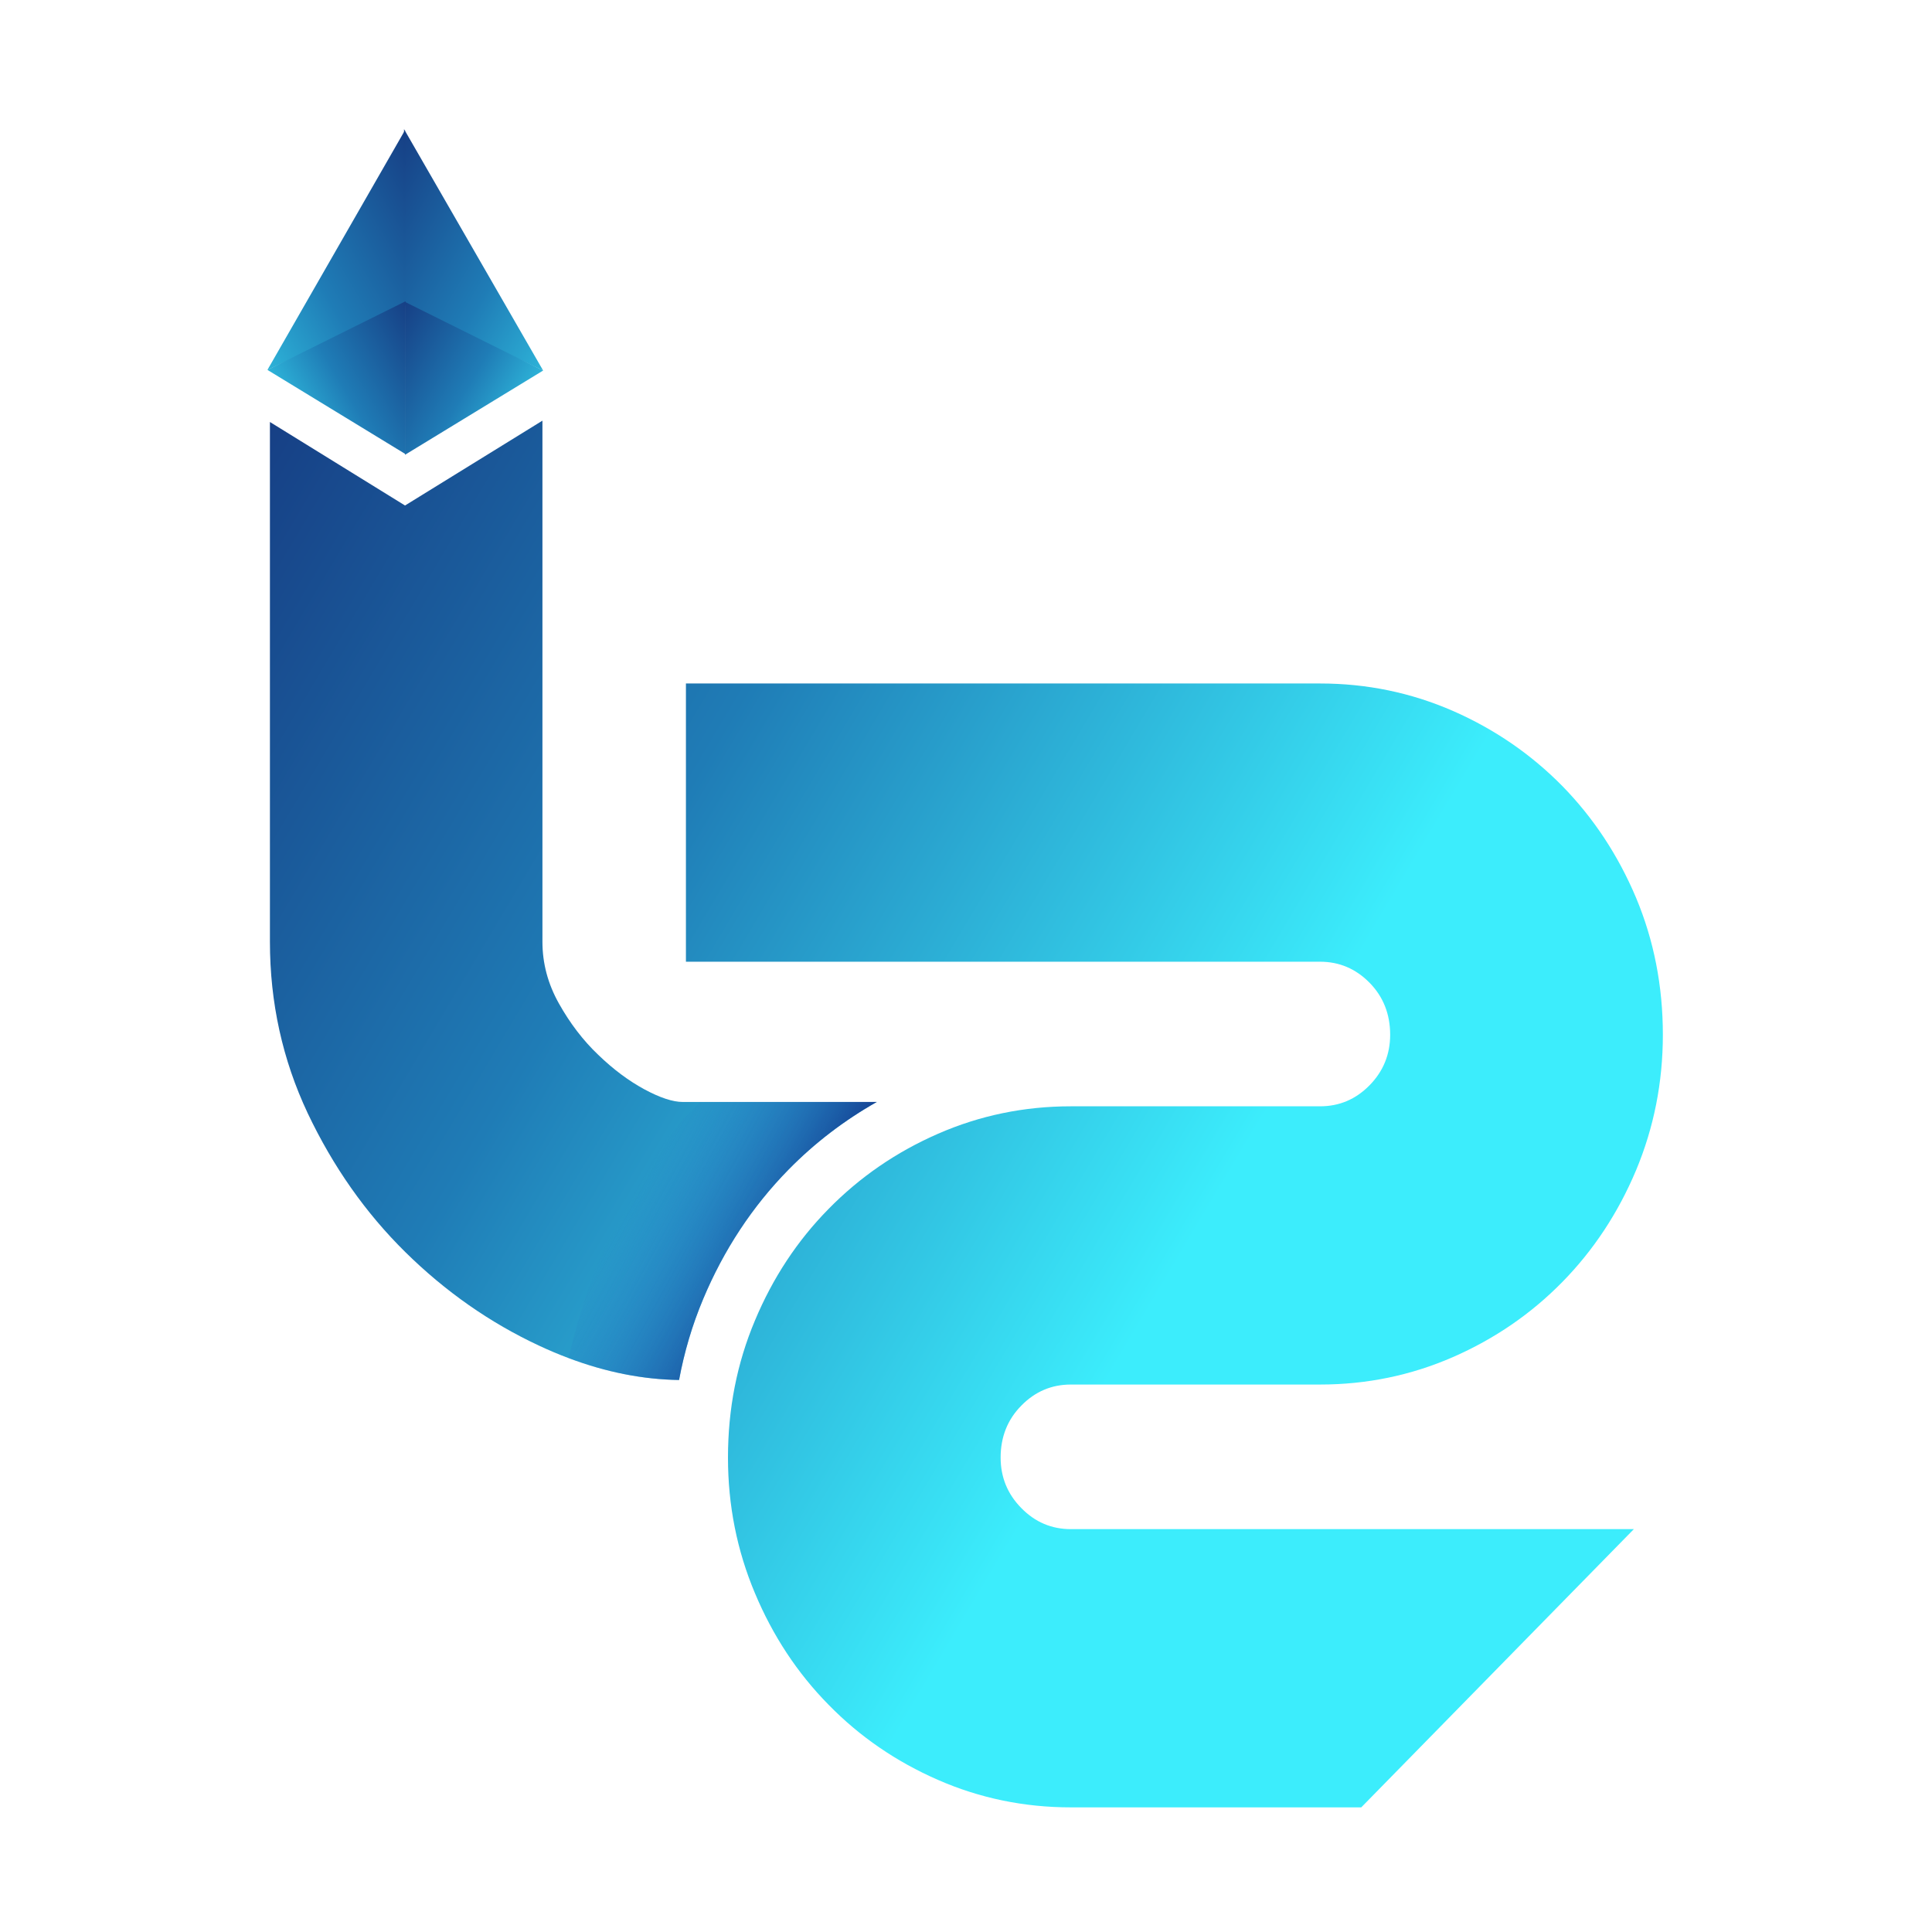
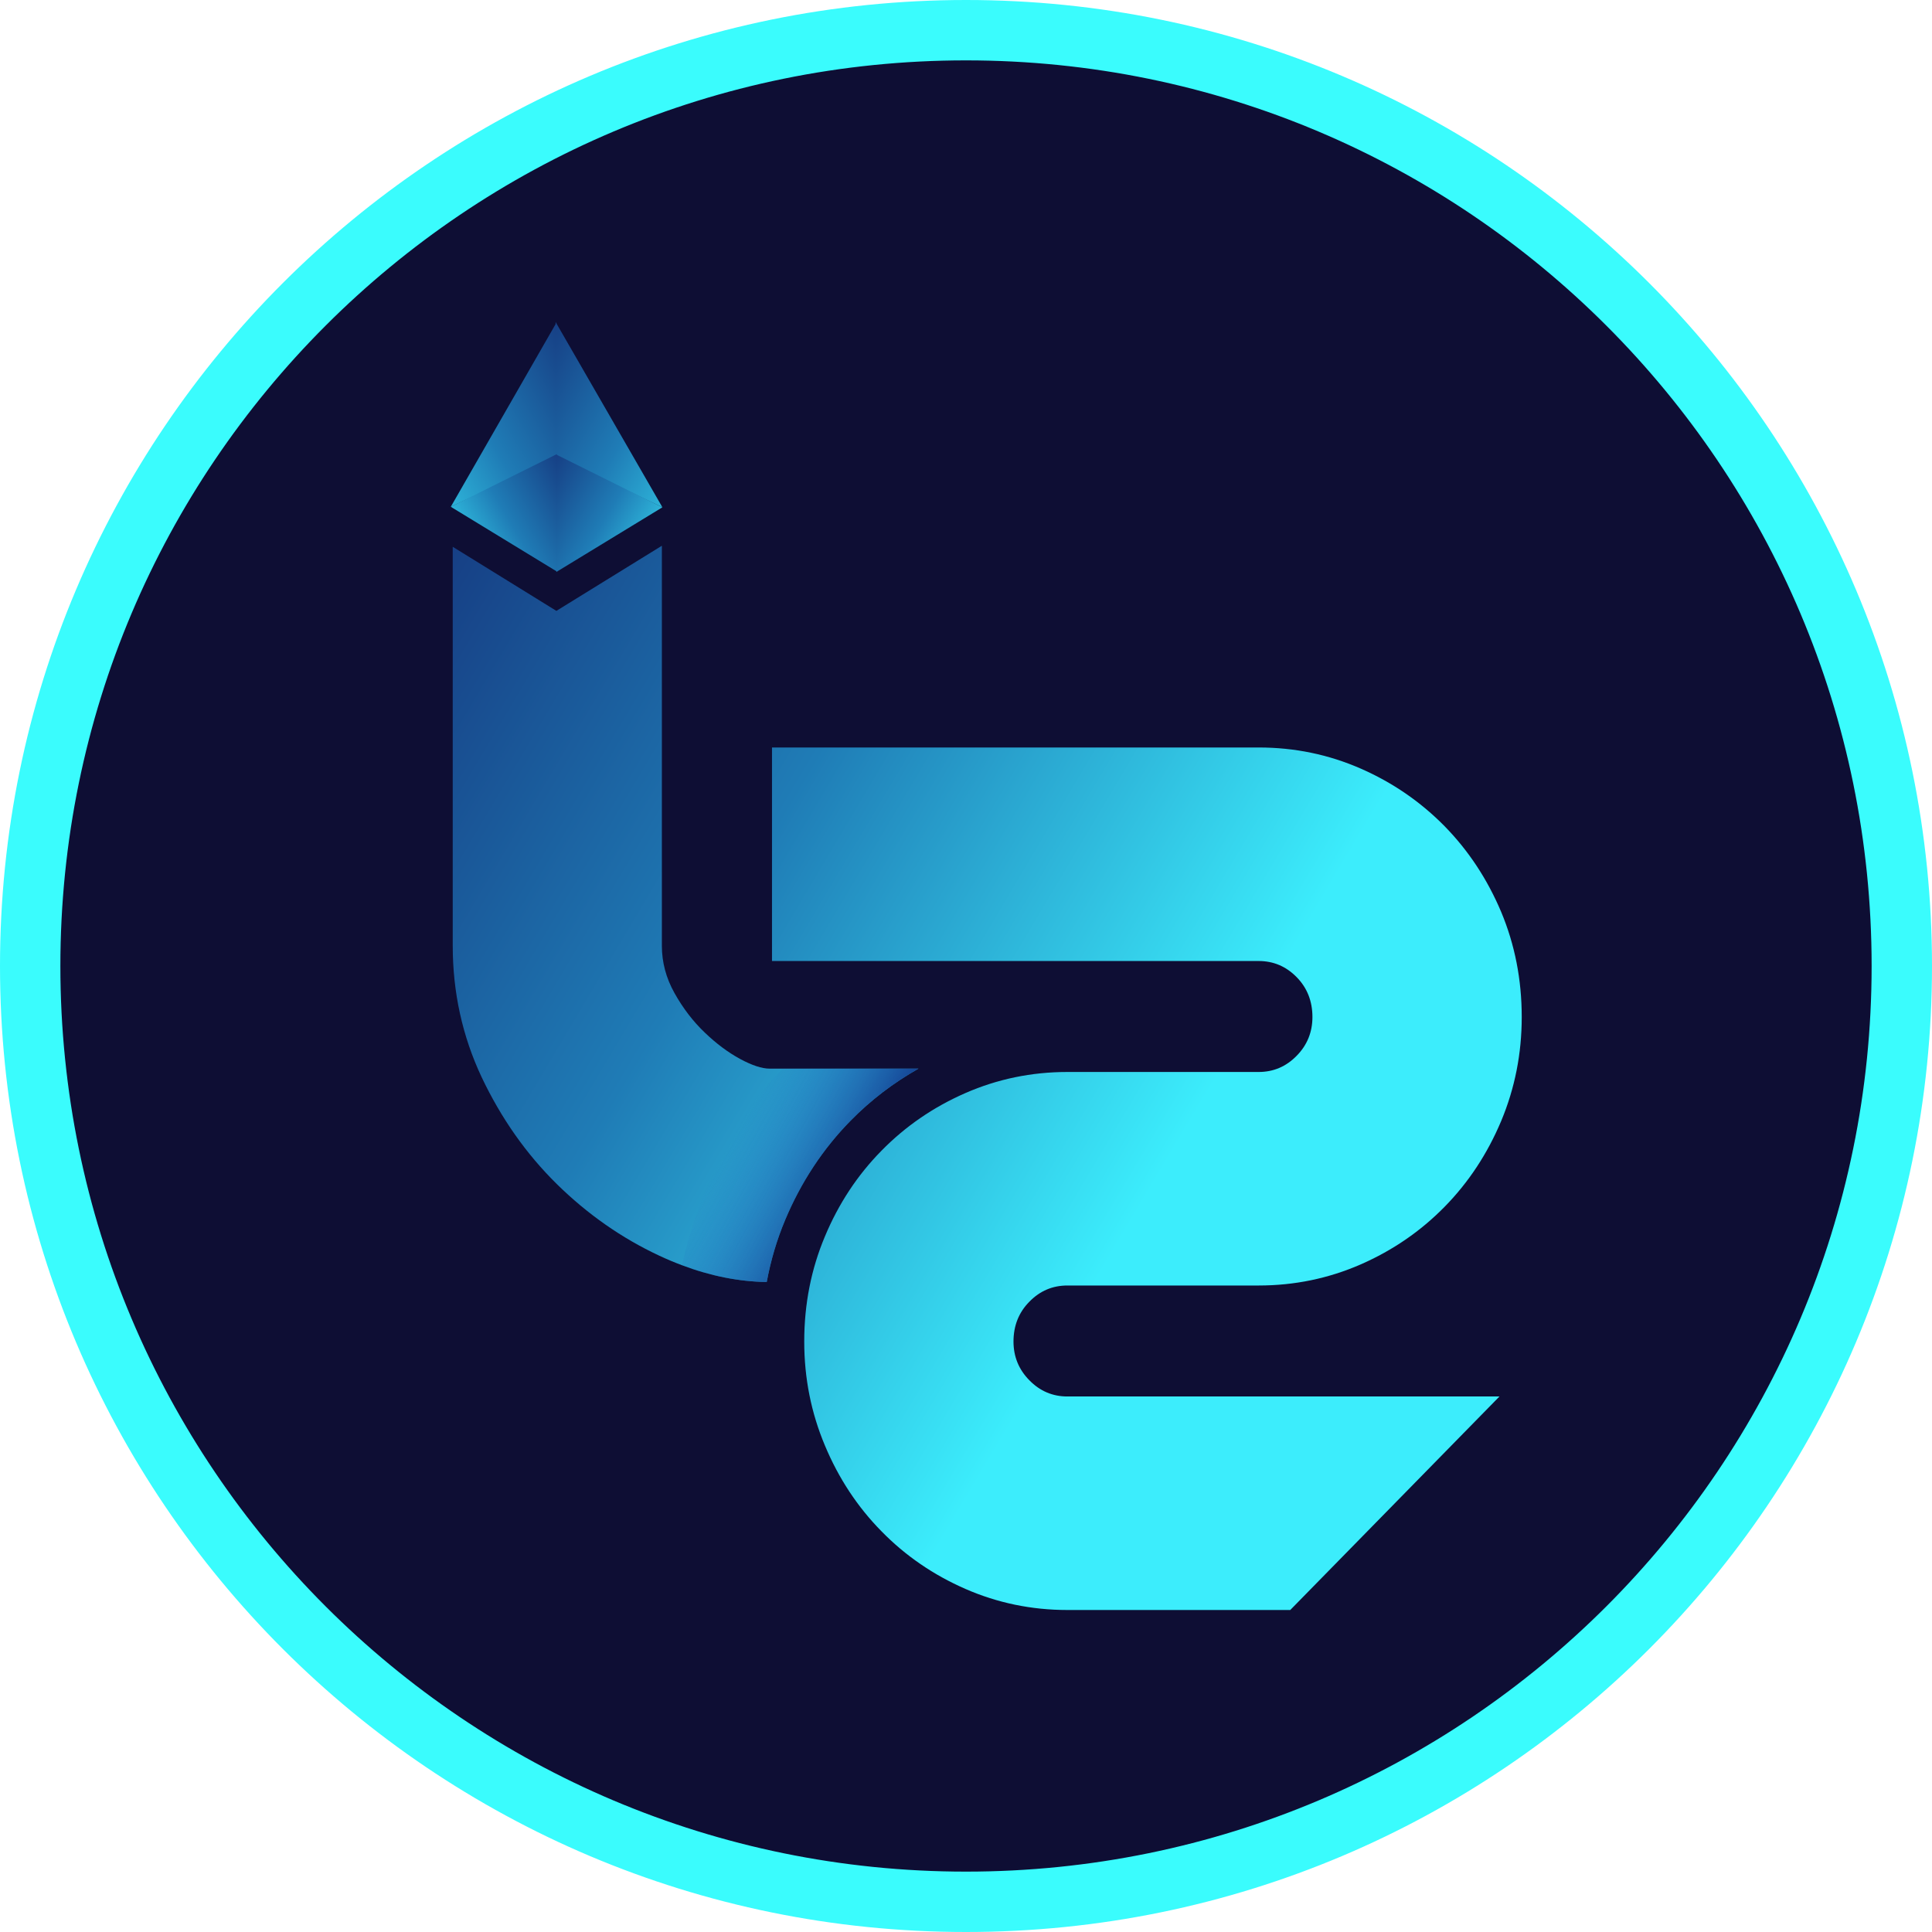
- <svg xmlns="http://www.w3.org/2000/svg" width="419" height="419" viewBox="0 0 419 419" fill="none">
-   <path d="M190.14 238.99C183.09 242.99 176.68 247.88 171 253.67C163.14 261.67 156.94 271.13 152.51 281.7C150.13 287.35 148.4 293.22 147.27 299.28C139.42 299.17 131.43 297.6 123.29 294.53C121.17 293.74 119.05 292.84 116.91 291.84C106.26 286.87 96.6 280.11 87.93 271.57C79.28 263.05 72.22 252.99 66.73 241.42C61.27 229.83 58.54 217.44 58.54 204.25V91.52L87.84 109.63L117.64 91.23V204.25C117.64 208.93 118.83 213.39 121.23 217.66C123.61 221.9 126.45 225.64 129.75 228.77C133.02 231.93 136.34 234.39 139.72 236.23C143.13 238.07 145.91 238.99 148.1 238.99H190.14Z" fill="url(#paint0_linear_306_15)" />
-   <path d="M221.5 304.84C218.5 307.87 217.01 311.65 217.01 316.11C217.01 320.35 218.5 324.03 221.5 327.06C224.47 330.11 228.07 331.63 232.23 331.63H354.34L295.22 391.97H232.23C222.09 391.97 212.47 389.97 203.44 386.02C194.36 382.05 186.46 376.64 179.7 369.72C172.91 362.83 167.59 354.74 163.72 345.5C159.83 336.25 157.88 326.47 157.88 316.11C157.88 305.54 159.83 295.64 163.72 286.4C167.59 277.15 172.91 269.07 179.7 262.18C186.46 255.29 194.35 249.85 203.44 245.88C212.47 241.93 222.09 239.93 232.23 239.93H286.27C290.46 239.93 294.03 238.42 297.03 235.36C300 232.33 301.49 228.66 301.49 224.41C301.49 219.95 300 216.16 297.03 213.14C294.03 210.09 290.46 208.57 286.27 208.57H148.76V148.23H286.28C296.44 148.23 306.04 150.23 315.1 154.18C324.16 158.15 332.05 163.59 338.84 170.48C345.6 177.4 350.92 185.46 354.82 194.7C358.69 203.95 360.63 213.84 360.63 224.41C360.63 234.76 358.68 244.55 354.82 253.8C350.93 263.05 345.6 271.13 338.84 278.02C332.05 284.94 324.16 290.35 315.1 294.32C306.04 298.27 296.45 300.27 286.28 300.27H232.24C228.07 300.27 224.48 301.79 221.5 304.84Z" fill="url(#paint1_linear_306_15)" />
-   <path d="M190.14 238.99C183.09 242.99 176.68 247.88 171 253.67C163.14 261.67 156.94 271.13 152.51 281.7C150.13 287.35 148.4 293.22 147.27 299.28C139.42 299.17 131.43 297.6 123.29 294.53C126.73 279.88 134.73 255.38 151.85 238.99H190.14Z" fill="url(#paint2_linear_306_15)" />
-   <path d="M117.79 80.36L87.62 66.03V28.94V28L117.79 80.36Z" fill="url(#paint3_linear_306_15)" />
-   <path d="M87.84 28.22V29.17V66.25L58 80.22L87.84 28.22Z" fill="url(#paint4_linear_306_15)" />
-   <path d="M87.84 65.48V98.63L117.79 80.36L87.84 65.48Z" fill="url(#paint5_linear_306_15)" />
-   <path d="M87.95 65.34V98.49L58 80.22L87.95 65.34Z" fill="url(#paint6_linear_306_15)" />
+ <svg xmlns="http://www.w3.org/2000/svg" width="48" height="48" viewBox="0 0 48 48" fill="none">
+   <rect x="0.75" y="0.75" width="46.5" height="46.5" rx="23.25" fill="#0E0E34" />
+   <path d="M22.818 26.55C22.198 26.902 21.634 27.332 21.135 27.841C20.444 28.544 19.899 29.376 19.509 30.305C19.3 30.802 19.148 31.318 19.049 31.851C18.358 31.841 17.656 31.703 16.94 31.433C16.754 31.364 16.567 31.285 16.379 31.197C15.443 30.76 14.594 30.165 13.831 29.415C13.071 28.666 12.45 27.781 11.967 26.764C11.488 25.745 11.248 24.655 11.248 23.496V13.585L13.823 15.177L16.444 13.559V23.496C16.444 23.907 16.548 24.299 16.759 24.675C16.968 25.048 17.218 25.376 17.508 25.652C17.796 25.929 18.088 26.146 18.385 26.308C18.684 26.469 18.929 26.55 19.122 26.55H22.818Z" fill="url(#paint0_linear_1275_22749)" />
+   <path d="M25.575 32.34C25.311 32.606 25.18 32.938 25.18 33.33C25.18 33.703 25.311 34.027 25.575 34.293C25.836 34.561 26.152 34.695 26.518 34.695H37.254L32.056 40H26.518C25.627 40 24.781 39.824 23.987 39.477C23.189 39.128 22.494 38.652 21.9 38.044C21.303 37.438 20.835 36.727 20.495 35.914C20.153 35.101 19.981 34.241 19.981 33.33C19.981 32.401 20.153 31.531 20.495 30.718C20.835 29.905 21.303 29.195 21.9 28.589C22.494 27.983 23.188 27.505 23.987 27.156C24.781 26.809 25.627 26.633 26.518 26.633H31.269C31.638 26.633 31.952 26.5 32.215 26.231C32.477 25.965 32.607 25.642 32.607 25.268C32.607 24.876 32.477 24.543 32.215 24.277C31.952 24.009 31.638 23.876 31.269 23.876H19.18V18.571H31.27C32.163 18.571 33.008 18.746 33.804 19.094C34.601 19.443 35.294 19.921 35.891 20.527C36.486 21.135 36.953 21.844 37.296 22.656C37.636 23.469 37.807 24.339 37.807 25.268C37.807 26.178 37.636 27.039 37.296 27.852C36.954 28.665 36.486 29.376 35.891 29.982C35.294 30.59 34.601 31.066 33.804 31.415C33.008 31.762 32.164 31.938 31.27 31.938H26.519C26.152 31.938 25.837 32.071 25.575 32.34Z" fill="url(#paint1_linear_1275_22749)" />
+   <path d="M22.818 26.55C22.198 26.902 21.634 27.332 21.135 27.841C20.444 28.544 19.899 29.376 19.509 30.305C19.3 30.802 19.148 31.318 19.049 31.851C18.358 31.841 17.656 31.703 16.94 31.433C17.243 30.145 17.946 27.991 19.451 26.55H22.818Z" fill="url(#paint2_linear_1275_22749)" />
+   <path d="M16.457 12.603L13.804 11.344V8.083V8L16.457 12.603Z" fill="url(#paint3_linear_1275_22749)" />
+   <path d="M13.823 8.019V8.103V11.363L11.2 12.591L13.823 8.019Z" fill="url(#paint4_linear_1275_22749)" />
+   <path d="M13.823 11.295V14.21L16.457 12.604L13.823 11.295Z" fill="url(#paint5_linear_1275_22749)" />
+   <path d="M13.833 11.283V14.198L11.2 12.591L13.833 11.283Z" fill="url(#paint6_linear_1275_22749)" />
+   <rect x="0.75" y="0.75" width="46.5" height="46.5" rx="23.25" stroke="#3AFCFD" stroke-width="1.5" />
  <defs>
-     <linearGradient id="paint0_linear_306_15" x1="-1.146" y1="121.529" x2="255.406" y2="273.805" gradientUnits="userSpaceOnUse">
+     <linearGradient id="paint0_linear_1275_22749" x1="6" y1="16.223" x2="28.556" y2="29.611" gradientUnits="userSpaceOnUse">
      <stop offset="0.005" stop-color="#142E77" />
      <stop offset="0.518" stop-color="#1F7CB6" />
      <stop offset="1" stop-color="#3CEDFC" />
    </linearGradient>
-     <linearGradient id="paint1_linear_306_15" x1="1.481" y1="117.102" x2="258.033" y2="269.378" gradientUnits="userSpaceOnUse">
+     <linearGradient id="paint1_linear_1275_22749" x1="6.231" y1="15.834" x2="28.787" y2="29.222" gradientUnits="userSpaceOnUse">
      <stop offset="0.005" stop-color="#142E77" />
      <stop offset="0.518" stop-color="#1F7CB6" />
      <stop offset="1" stop-color="#3CEDFC" />
    </linearGradient>
-     <linearGradient id="paint2_linear_306_15" x1="177.311" y1="278.101" x2="138.621" y2="256.79" gradientUnits="userSpaceOnUse">
+     <linearGradient id="paint2_linear_1275_22749" x1="21.69" y1="29.989" x2="18.288" y2="28.115" gradientUnits="userSpaceOnUse">
      <stop offset="1e-05" stop-color="#0A207A" />
      <stop offset="1" stop-color="#2865C3" stop-opacity="0" />
    </linearGradient>
-     <linearGradient id="paint3_linear_306_15" x1="70.622" y1="36.921" x2="142.328" y2="79.482" gradientUnits="userSpaceOnUse">
+     <linearGradient id="paint3_linear_1275_22749" x1="12.31" y1="8.784" x2="18.614" y2="12.526" gradientUnits="userSpaceOnUse">
      <stop offset="0.005" stop-color="#142E77" />
      <stop offset="0.518" stop-color="#1F7CB6" />
      <stop offset="1" stop-color="#3CEDFC" />
    </linearGradient>
-     <linearGradient id="paint4_linear_306_15" x1="104.765" y1="37.193" x2="33.691" y2="79.379" gradientUnits="userSpaceOnUse">
+     <linearGradient id="paint4_linear_1275_22749" x1="15.312" y1="8.808" x2="9.063" y2="12.517" gradientUnits="userSpaceOnUse">
      <stop offset="0.005" stop-color="#142E77" />
      <stop offset="0.518" stop-color="#1F7CB6" />
      <stop offset="1" stop-color="#3CEDFC" />
    </linearGradient>
-     <linearGradient id="paint5_linear_306_15" x1="75.721" y1="73.409" x2="121.127" y2="100.36" gradientUnits="userSpaceOnUse">
+     <linearGradient id="paint5_linear_1275_22749" x1="12.758" y1="11.992" x2="16.75" y2="14.362" gradientUnits="userSpaceOnUse">
      <stop offset="0.005" stop-color="#142E77" />
      <stop offset="0.518" stop-color="#1F7CB6" />
      <stop offset="1" stop-color="#3CEDFC" />
    </linearGradient>
-     <linearGradient id="paint6_linear_306_15" x1="100.068" y1="73.276" x2="54.661" y2="100.226" gradientUnits="userSpaceOnUse">
+     <linearGradient id="paint6_linear_1275_22749" x1="14.899" y1="11.981" x2="10.906" y2="14.35" gradientUnits="userSpaceOnUse">
      <stop offset="0.005" stop-color="#142E77" />
      <stop offset="0.518" stop-color="#1F7CB6" />
      <stop offset="1" stop-color="#3CEDFC" />
    </linearGradient>
  </defs>
</svg>
